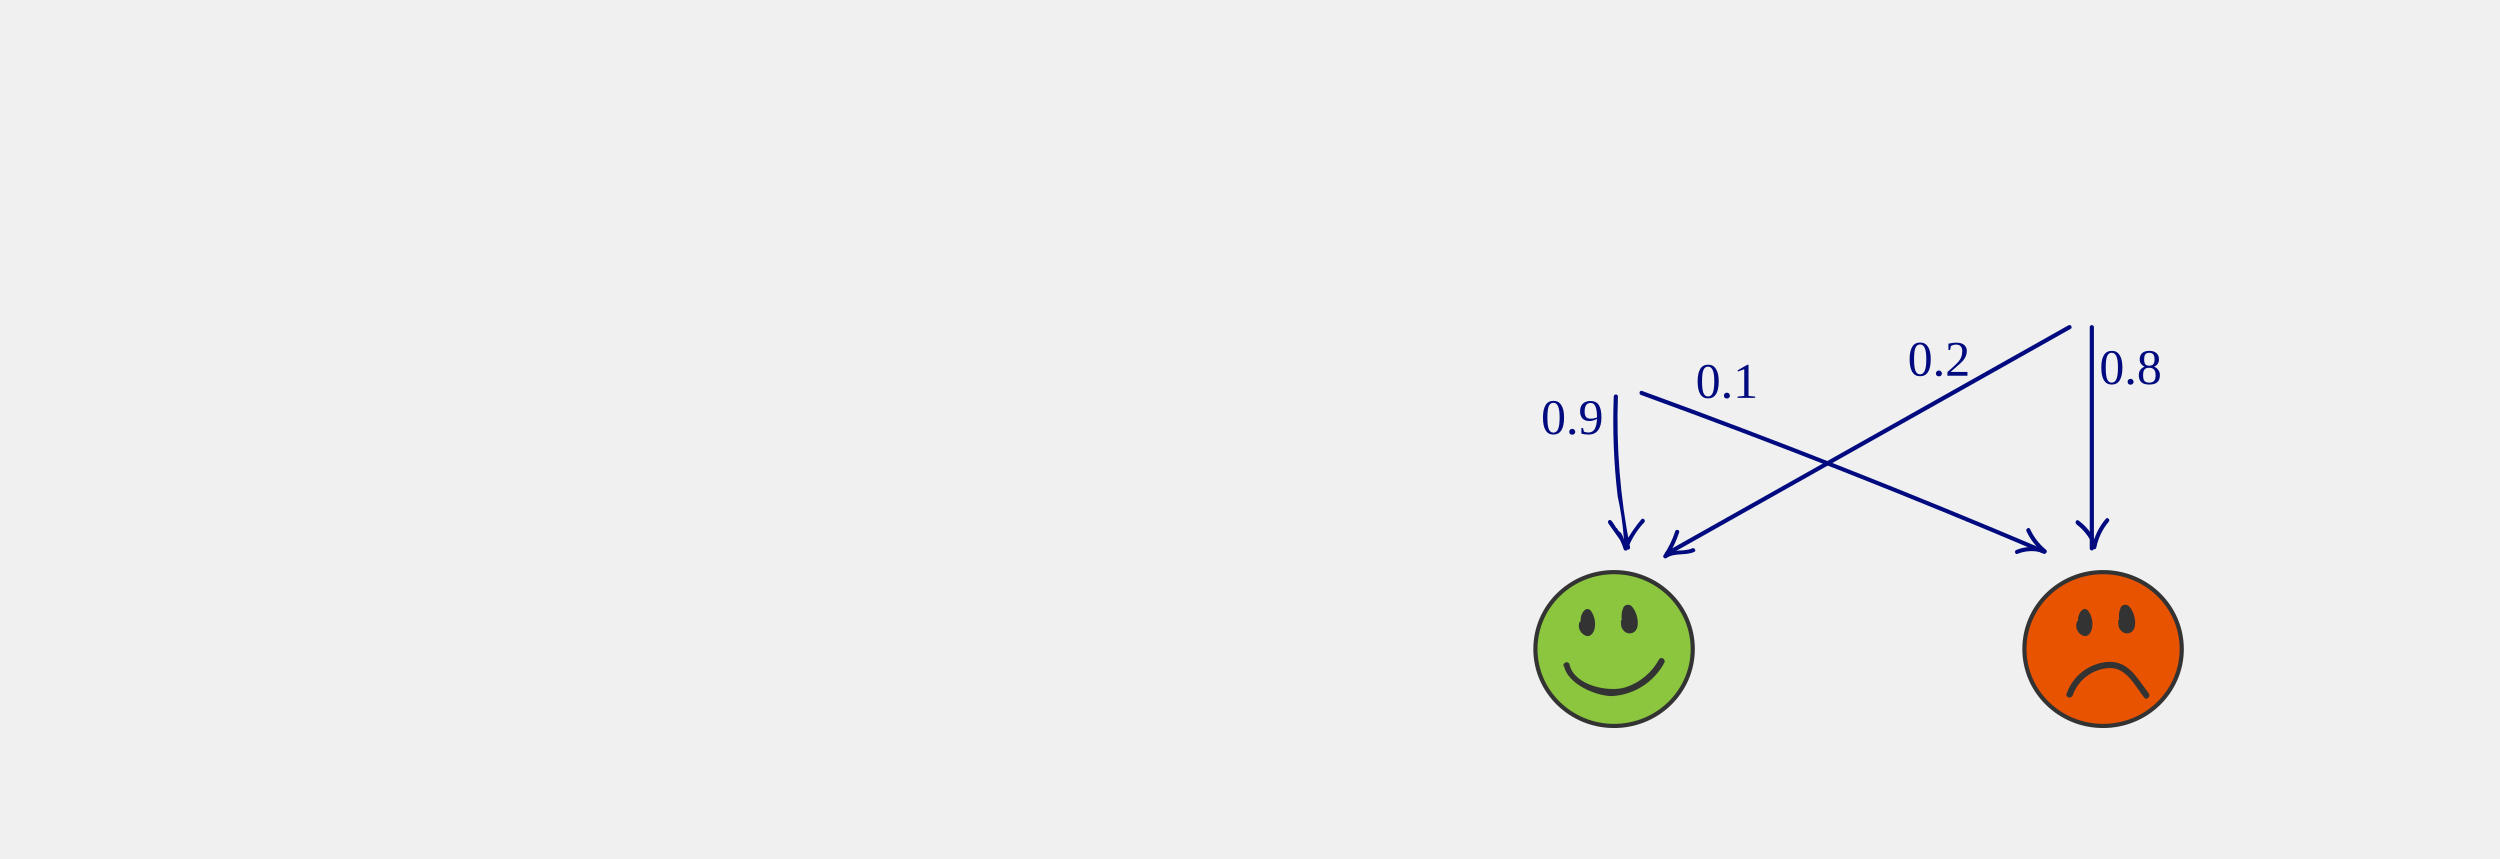
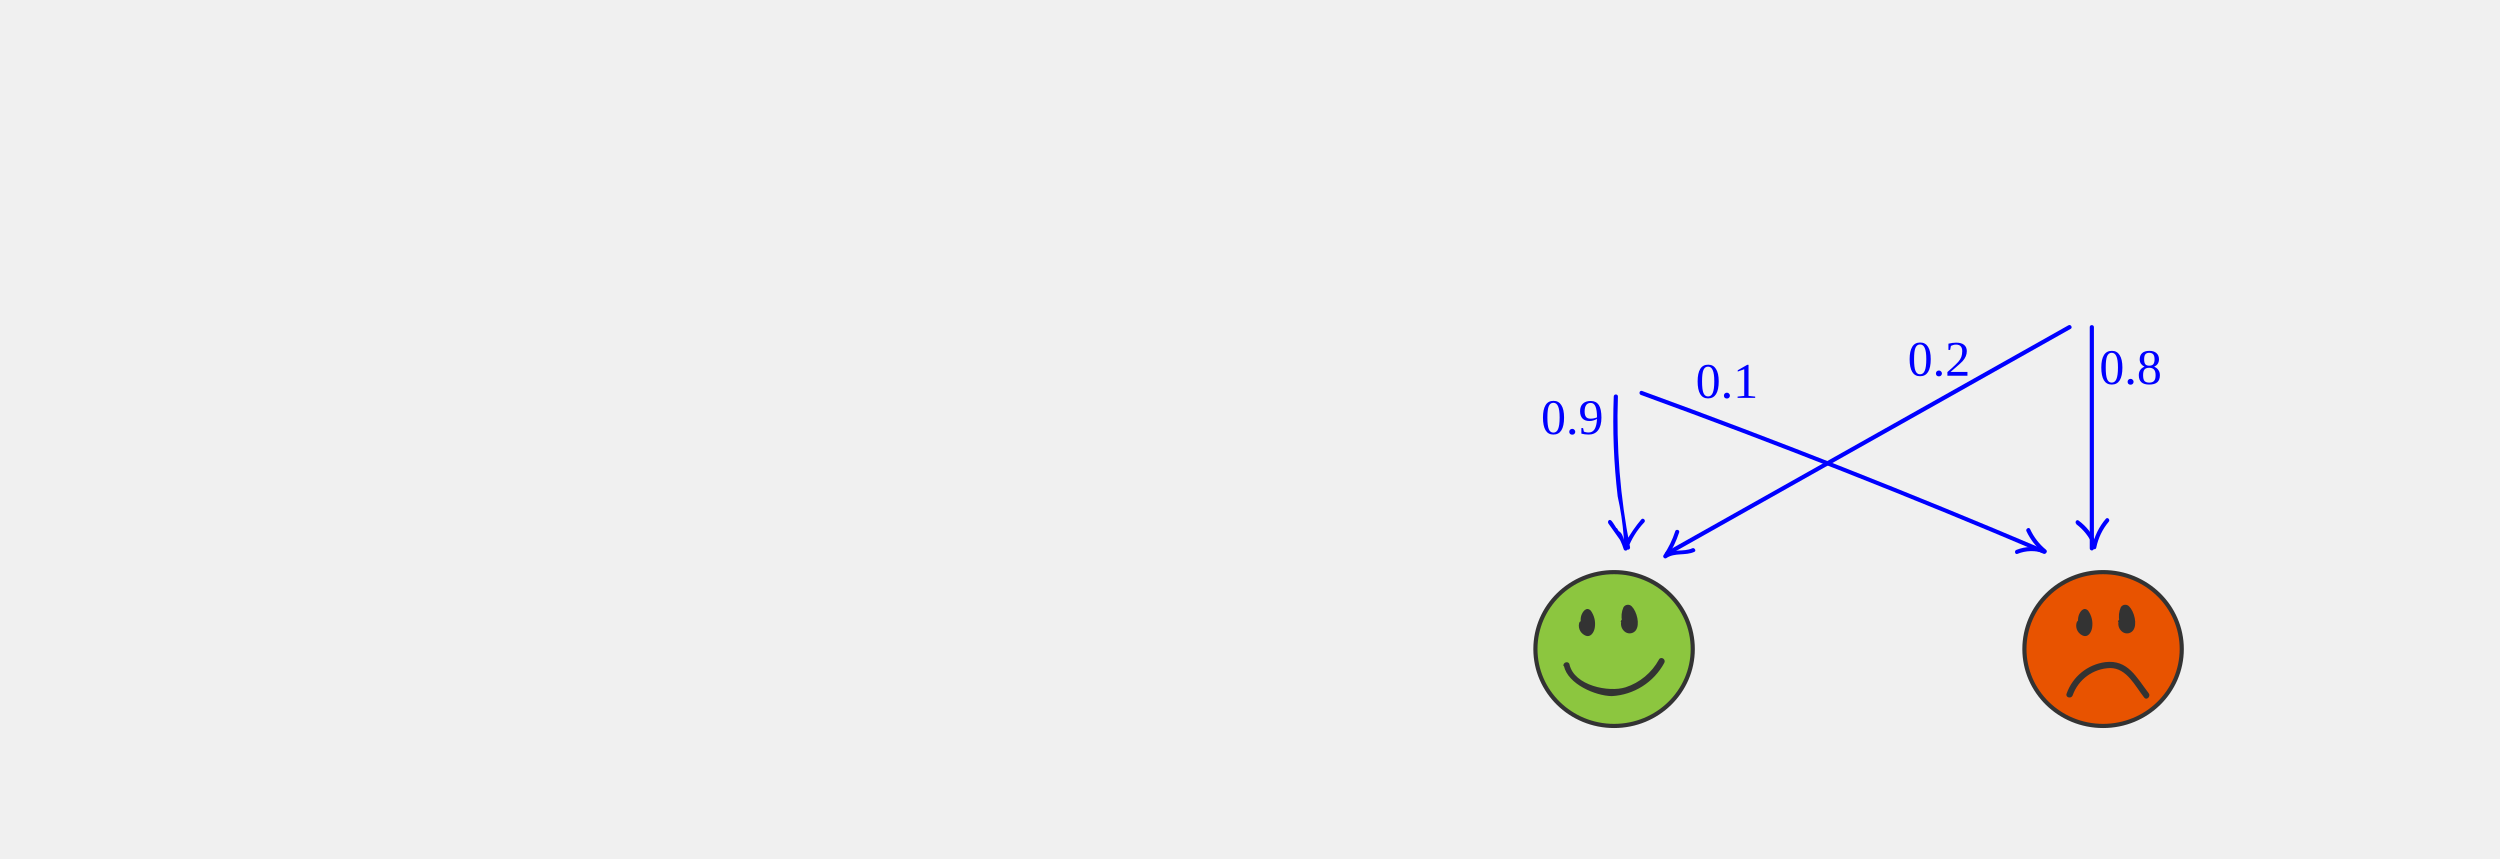
<svg xmlns="http://www.w3.org/2000/svg" viewBox="0 0 300 103" version="1.1" id="svg346" width="300" height="103">
  <defs id="defs1">
    <style id="style1">.cls-1,.cls-18,.cls-19{fill:#fff;}.cls-10,.cls-11,.cls-12,.cls-13,.cls-14,.cls-15,.cls-16,.cls-17,.cls-2,.cls-3,.cls-4,.cls-5,.cls-6,.cls-7,.cls-8,.cls-9{fill:none;stroke-linecap:round;}.cls-2,.cls-3{stroke:#231f20;}.cls-2{stroke-miterlimit:10;}.cls-10,.cls-11,.cls-12,.cls-13,.cls-14,.cls-15,.cls-16,.cls-17,.cls-3,.cls-4,.cls-5,.cls-6,.cls-7,.cls-8,.cls-9{stroke-linejoin:round;}.cls-10,.cls-11,.cls-12,.cls-4,.cls-5,.cls-6,.cls-7,.cls-9{stroke:#fff200;}.cls-4{stroke-width:4px;}.cls-5{stroke-width:5px;}.cls-6{stroke-width:2px;}.cls-15,.cls-7,.cls-8{stroke-width:1.5px;}.cls-13,.cls-8{stroke:#ff883d;}.cls-9{stroke-width:2.12px;}.cls-10{stroke-width:2.65px;}.cls-11{stroke-width:1.06px;}.cls-12,.cls-13,.cls-17{stroke-width:0.8px;}.cls-14,.cls-16{stroke:#c6cdce;}.cls-14{stroke-width:3px;}.cls-15,.cls-17{stroke:gray;}.cls-16{stroke-width:1.59px;}.cls-18{opacity:0.5;}.cls-19{opacity:0.75;}.cls-20{font-size:6px;font-family:TimesNewRomanPSMT, Times New Roman;}.cls-21{fill:#231f20;}</style>
  </defs>
  <g id="Layer_1" data-name="Layer 1">
    <ellipse class="cls-22" cx="193.69" cy="77.885" rx="9.44" ry="9.23" id="ellipse402" style="fill:#8cc63f;stroke:#333333;stroke-width:0.5px;stroke-linecap:round;stroke-linejoin:round" />
    <path class="cls-23" d="m 187.67,79.924 c 0.49,2.17 3.76,3.58 5.75,3.61 a 7.62,7.62 0 0 0 6.3,-4 c 0.22,-0.44 -0.43,-0.82 -0.65,-0.38 a 7.05,7.05 0 0 1 -4,3.32 c -2,0.64 -6.16,-0.19 -6.73,-2.74 -0.1,-0.47 -0.83,-0.27 -0.72,0.2 z" id="path403" style="fill:#333333" />
    <path class="cls-23" d="m 189.56,74.585 a 1.28,1.28 0 0 0 0.6,1.64 c 0.7,0.38 1.14,-0.35 1.22,-0.94 a 2.74,2.74 0 0 0 -0.48,-2 c -0.52,-0.54 -1,0.1 -1.16,0.62 a 1.89,1.89 0 0 0 0.46,1.8 c 0.58,0.49 1.06,-0.14 1.07,-0.71 0.01,-0.57 -0.19,-1.49 -0.95,-1.23 -0.76,0.26 -0.61,1.28 -0.38,1.8 0.23,0.52 1.11,0.08 0.86,-0.51 a 0.85,0.85 0 0 1 0,-0.45 l -0.35,0.14 c -0.22,-0.24 -0.28,-0.21 -0.18,0.07 0.1,0.28 0,0.23 0.11,0.13 h 0.38 c 0.11,0 -0.07,-0.29 -0.08,-0.42 a 0.72,0.72 0 0 1 0.13,-0.54 l -0.48,0.13 c -0.28,-0.11 0,0.16 0,0.29 a 1.87,1.87 0 0 1 0.08,0.57 1,1 0 0 1 0,0.24 c -0.08,0.16 0,0.23 0.12,0.21 0.32,0.22 -0.07,-0.28 -0.09,-0.25 0.26,-0.58 -0.6,-1.09 -0.86,-0.5 z" id="path404" style="fill:#333333" />
    <path class="cls-23" d="m 194.54,74.624 a 1.2,1.2 0 0 0 0.54,1.25 0.93,0.93 0 0 0 1.2,-0.21 c 0.56,-0.73 0.13,-2.3 -0.47,-2.9 a 0.63,0.63 0 0 0 -1,0.12 2.66,2.66 0 0 0 -0.16,1.67 c 0.08,0.44 0.28,1 0.81,1 0.53,0 0.7,-0.68 0.78,-1.14 0.1,-0.63 -0.87,-0.9 -1,-0.27 0,0.09 -0.05,0.53 -0.06,0.54 l 0.35,-0.15 c 0.19,0 0.11,0.26 0.11,0 0,-0.26 -0.07,-0.31 -0.07,-0.47 a 1.25,1.25 0 0 1 0.14,-0.78 l -0.43,0.25 h 0.1 l -0.36,-0.14 a 1.46,1.46 0 0 1 0.46,1 4.19,4.19 0 0 1 0,0.5 c 0,0.39 0,-0.13 0,-0.24 0.07,-0.63 -0.93,-0.63 -1,0 z" id="path405" style="fill:#333333" />
    <ellipse class="cls-24" cx="252.37" cy="77.885" rx="9.44" ry="9.23" id="ellipse405" style="fill:#e85300;stroke:#333333;stroke-width:0.5px;stroke-linecap:round;stroke-linejoin:round" />
    <path class="cls-23" d="m 249.24,74.585 a 1.29,1.29 0 0 0 0.6,1.64 c 0.71,0.38 1.14,-0.35 1.22,-0.94 a 2.74,2.74 0 0 0 -0.48,-2 c -0.52,-0.54 -1,0.1 -1.15,0.62 a 1.86,1.86 0 0 0 0.45,1.8 c 0.58,0.49 1.06,-0.14 1.08,-0.71 0.02,-0.57 -0.2,-1.49 -1,-1.23 -0.8,0.26 -0.61,1.28 -0.38,1.8 0.23,0.52 1.12,0.08 0.86,-0.51 a 0.83,0.83 0 0 1 0,-0.45 l -0.36,0.14 c -0.21,-0.24 -0.27,-0.21 -0.18,0.07 0.09,0.28 0,0.23 0.11,0.13 h 0.39 c 0.11,0 -0.07,-0.29 -0.08,-0.42 a 0.65,0.65 0 0 1 0.13,-0.54 l -0.49,0.13 c -0.28,-0.11 -0.05,0.16 0,0.29 a 1.88,1.88 0 0 1 0.09,0.57 1.93,1.93 0 0 1 0,0.24 c -0.09,0.16 0,0.23 0.11,0.21 0.32,0.22 -0.07,-0.28 -0.08,-0.25 0.25,-0.58 -0.61,-1.09 -0.87,-0.5 z" id="path406" style="fill:#333333" />
    <path class="cls-23" d="m 254.22,74.624 a 1.2,1.2 0 0 0 0.54,1.25 0.92,0.92 0 0 0 1.2,-0.21 c 0.57,-0.73 0.14,-2.3 -0.47,-2.9 a 0.63,0.63 0 0 0 -1,0.12 2.73,2.73 0 0 0 -0.16,1.67 c 0.09,0.44 0.28,1 0.81,1 0.53,0 0.71,-0.68 0.78,-1.14 0.1,-0.63 -0.86,-0.9 -1,-0.27 0,0.09 -0.06,0.53 -0.07,0.54 l 0.36,-0.15 c 0.18,0 0.11,0.26 0.11,0 0,-0.26 -0.07,-0.31 -0.08,-0.47 a 1.4,1.4 0 0 1 0.14,-0.78 l -0.43,0.25 h 0.1 l -0.35,-0.14 a 1.49,1.49 0 0 1 0.45,1 c 0,0.17 0,0.33 0,0.5 0,0.39 0,-0.13 0,-0.24 0.08,-0.63 -0.92,-0.63 -1,0 z" id="path407" style="fill:#333333" />
    <path class="cls-23" d="m 248.72,83.445 a 4.91,4.91 0 0 1 4.5,-3.28 c 2,0 3,2.17 4.09,3.55 0.29,0.38 0.82,-0.16 0.53,-0.53 -1.48,-1.92 -2.49,-4.06 -5.21,-3.73 a 5.72,5.72 0 0 0 -4.64,3.79 c -0.17,0.46 0.56,0.65 0.73,0.2 z" id="path408" style="fill:#333333" />
-     <path class="cls-25" d="m 193.65,47.565 a 77.18,77.18 0 0 0 0.47,12 33.68,33.68 0 0 1 0.72,4.81 c 0,1.2 0.15,-0.25 -0.6,-0.65 -0.29,-0.57 -0.39,-0.49 -0.3,0.26 a 7.42,7.42 0 0 1 0.9,1.91 0.25,0.25 0 0 0 0.48,0 9.37,9.37 0 0 1 2,-3.22 c 0.21,-0.24 -0.14,-0.59 -0.36,-0.35 a 17.26,17.26 0 0 0 -1.86,2.7 c -0.19,0 -1.38,-2.15 -1.69,-2.5 -0.31,-0.35 -0.56,0.07 -0.4,0.3 l 2.13,3 a 0.25,0.25 0 0 0 0.46,-0.19 78.69,78.69 0 0 1 -1.45,-18.06 c 0,-0.32 -0.49,-0.32 -0.5,0 z" id="path409" style="fill:#010b7f" />
-     <path class="cls-25" d="m 196.91,47.395 q 24.4,8.88 48.3,19.05 c 0.3,0.12 0.55,-0.31 0.26,-0.43 q -24,-10.2 -48.42,-19.1 c -0.31,-0.11 -0.44,0.37 -0.14,0.48 z" id="path410" style="fill:#010b7f" />
-     <path class="cls-25" d="m 250.77,39.255 c 0,8.85 0,17.7 0,26.55 a 0.25,0.25 0 0 0 0.5,0 c 0,-8.85 0,-17.7 0,-26.55 0,-0.32 -0.51,-0.32 -0.5,0 z" id="path411" style="fill:#010b7f" />
-     <path class="cls-25" d="m 248.23,39.025 -48.26,27.16 a 0.253,0.253 0 0 0 0.25,0.44 l 48.26,-27.16 c 0.28,-0.15 0,-0.59 -0.25,-0.43 z" id="path412" style="fill:#010b7f" />
-     <path class="cls-25" d="m 201.02,63.775 a 11.34,11.34 0 0 1 -1.4,2.86 c -0.14,0.2 0.14,0.48 0.34,0.34 1,-0.69 2.29,-0.26 3.36,-0.75 0.29,-0.13 0,-0.56 -0.25,-0.43 -1.08,0.49 -2.35,0 -3.36,0.75 l 0.34,0.34 a 12.27,12.27 0 0 0 1.45,-3 c 0.1,-0.3 -0.38,-0.44 -0.48,-0.13 z" id="path413" style="fill:#010b7f" />
-     <path class="cls-25" d="m 242.09,66.465 a 4.52,4.52 0 0 1 3.18,-0.08 c 0.23,0.08 0.44,-0.26 0.25,-0.42 a 6.92,6.92 0 0 1 -1.91,-2.48 c -0.14,-0.3 -0.57,0 -0.44,0.25 a 7.44,7.44 0 0 0 2,2.59 l 0.25,-0.42 a 4.94,4.94 0 0 0 -3.45,0.08 c -0.3,0.11 -0.17,0.6 0.13,0.48 z" id="path414" style="fill:#010b7f" />
-     <path class="cls-25" d="m 249.14,62.895 a 6.24,6.24 0 0 1 2,2.53 c 0.13,0.3 0.56,0 0.43,-0.25 a 6.53,6.53 0 0 0 -2.14,-2.71 c -0.26,-0.19 -0.51,0.24 -0.25,0.43 z" id="path415" style="fill:#010b7f" />
-     <path class="cls-25" d="m 251.55,65.725 a 7,7 0 0 1 1.5,-3.12 c 0.21,-0.24 -0.14,-0.6 -0.35,-0.35 a 7.37,7.37 0 0 0 -1.63,3.34 c -0.07,0.31 0.42,0.45 0.48,0.13 z" id="path416" style="fill:#010b7f" />
-     <text class="cls-26" id="text416" style="font-size:6px;font-family:TimesNewRomanPSMT, 'Times New Roman';fill:#010b7f" x="184.92" y="52.085">0.9</text>
-     <text class="cls-26" id="text417" style="font-size:6px;font-family:TimesNewRomanPSMT, 'Times New Roman';fill:#010b7f" x="203.48" y="47.745">0.1</text>
-     <text class="cls-26" id="text418" style="font-size:6px;font-family:TimesNewRomanPSMT, 'Times New Roman';fill:#010b7f" x="228.92" y="45.085">0.2</text>
-     <text class="cls-26" id="text419" style="font-size:6px;font-family:TimesNewRomanPSMT, 'Times New Roman';fill:#010b7f" x="251.92" y="46.085">0.8</text>
+     <path class="cls-25" d="m 193.65,47.565 a 77.18,77.18 0 0 0 0.47,12 33.68,33.68 0 0 1 0.72,4.81 c 0,1.2 0.15,-0.25 -0.6,-0.65 -0.29,-0.57 -0.39,-0.49 -0.3,0.26 a 7.42,7.42 0 0 1 0.9,1.91 0.25,0.25 0 0 0 0.48,0 9.37,9.37 0 0 1 2,-3.22 c 0.21,-0.24 -0.14,-0.59 -0.36,-0.35 a 17.26,17.26 0 0 0 -1.86,2.7 c -0.19,0 -1.38,-2.15 -1.69,-2.5 -0.31,-0.35 -0.56,0.07 -0.4,0.3 l 2.13,3 a 0.25,0.25 0 0 0 0.46,-0.19 78.69,78.69 0 0 1 -1.45,-18.06 c 0,-0.32 -0.49,-0.32 -0.5,0 z" id="path409" style="fill:#0000ff" />
+     <path class="cls-25" d="m 196.91,47.395 q 24.4,8.88 48.3,19.05 c 0.3,0.12 0.55,-0.31 0.26,-0.43 q -24,-10.2 -48.42,-19.1 c -0.31,-0.11 -0.44,0.37 -0.14,0.48 z" id="path410" style="fill:#0000ff" />
+     <path class="cls-25" d="m 250.77,39.255 c 0,8.85 0,17.7 0,26.55 a 0.25,0.25 0 0 0 0.5,0 c 0,-8.85 0,-17.7 0,-26.55 0,-0.32 -0.51,-0.32 -0.5,0 z" id="path411" style="fill:#0000ff" />
+     <path class="cls-25" d="m 248.23,39.025 -48.26,27.16 a 0.253,0.253 0 0 0 0.25,0.44 l 48.26,-27.16 c 0.28,-0.15 0,-0.59 -0.25,-0.43 z" id="path412" style="fill:#0000ff" />
+     <path class="cls-25" d="m 201.02,63.775 a 11.34,11.34 0 0 1 -1.4,2.86 c -0.14,0.2 0.14,0.48 0.34,0.34 1,-0.69 2.29,-0.26 3.36,-0.75 0.29,-0.13 0,-0.56 -0.25,-0.43 -1.08,0.49 -2.35,0 -3.36,0.75 l 0.34,0.34 a 12.27,12.27 0 0 0 1.45,-3 c 0.1,-0.3 -0.38,-0.44 -0.48,-0.13 z" id="path413" style="fill:#0000ff" />
+     <path class="cls-25" d="m 242.09,66.465 a 4.52,4.52 0 0 1 3.18,-0.08 c 0.23,0.08 0.44,-0.26 0.25,-0.42 a 6.92,6.92 0 0 1 -1.91,-2.48 c -0.14,-0.3 -0.57,0 -0.44,0.25 a 7.44,7.44 0 0 0 2,2.59 l 0.25,-0.42 a 4.94,4.94 0 0 0 -3.45,0.08 c -0.3,0.11 -0.17,0.6 0.13,0.48 z" id="path414" style="fill:#0000ff" />
+     <path class="cls-25" d="m 249.14,62.895 a 6.24,6.24 0 0 1 2,2.53 c 0.13,0.3 0.56,0 0.43,-0.25 a 6.53,6.53 0 0 0 -2.14,-2.71 c -0.26,-0.19 -0.51,0.24 -0.25,0.43 z" id="path415" style="fill:#0000ff" />
+     <path class="cls-25" d="m 251.55,65.725 a 7,7 0 0 1 1.5,-3.12 c 0.21,-0.24 -0.14,-0.6 -0.35,-0.35 a 7.37,7.37 0 0 0 -1.63,3.34 c -0.07,0.31 0.42,0.45 0.48,0.13 z" id="path416" style="fill:#0000ff" />
+     <text class="cls-26" id="text416" style="font-size:6px;font-family:TimesNewRomanPSMT, 'Times New Roman';fill:#0000ff" x="184.92" y="52.085">0.9</text>
+     <text class="cls-26" id="text417" style="font-size:6px;font-family:TimesNewRomanPSMT, 'Times New Roman';fill:#0000ff" x="203.48" y="47.745">0.1</text>
+     <text class="cls-26" id="text418" style="font-size:6px;font-family:TimesNewRomanPSMT, 'Times New Roman';fill:#0000ff" x="228.92" y="45.085">0.2</text>
+     <text class="cls-26" id="text419" style="font-size:6px;font-family:TimesNewRomanPSMT, 'Times New Roman';fill:#0000ff" x="251.92" y="46.085">0.8</text>
  </g>
</svg>
